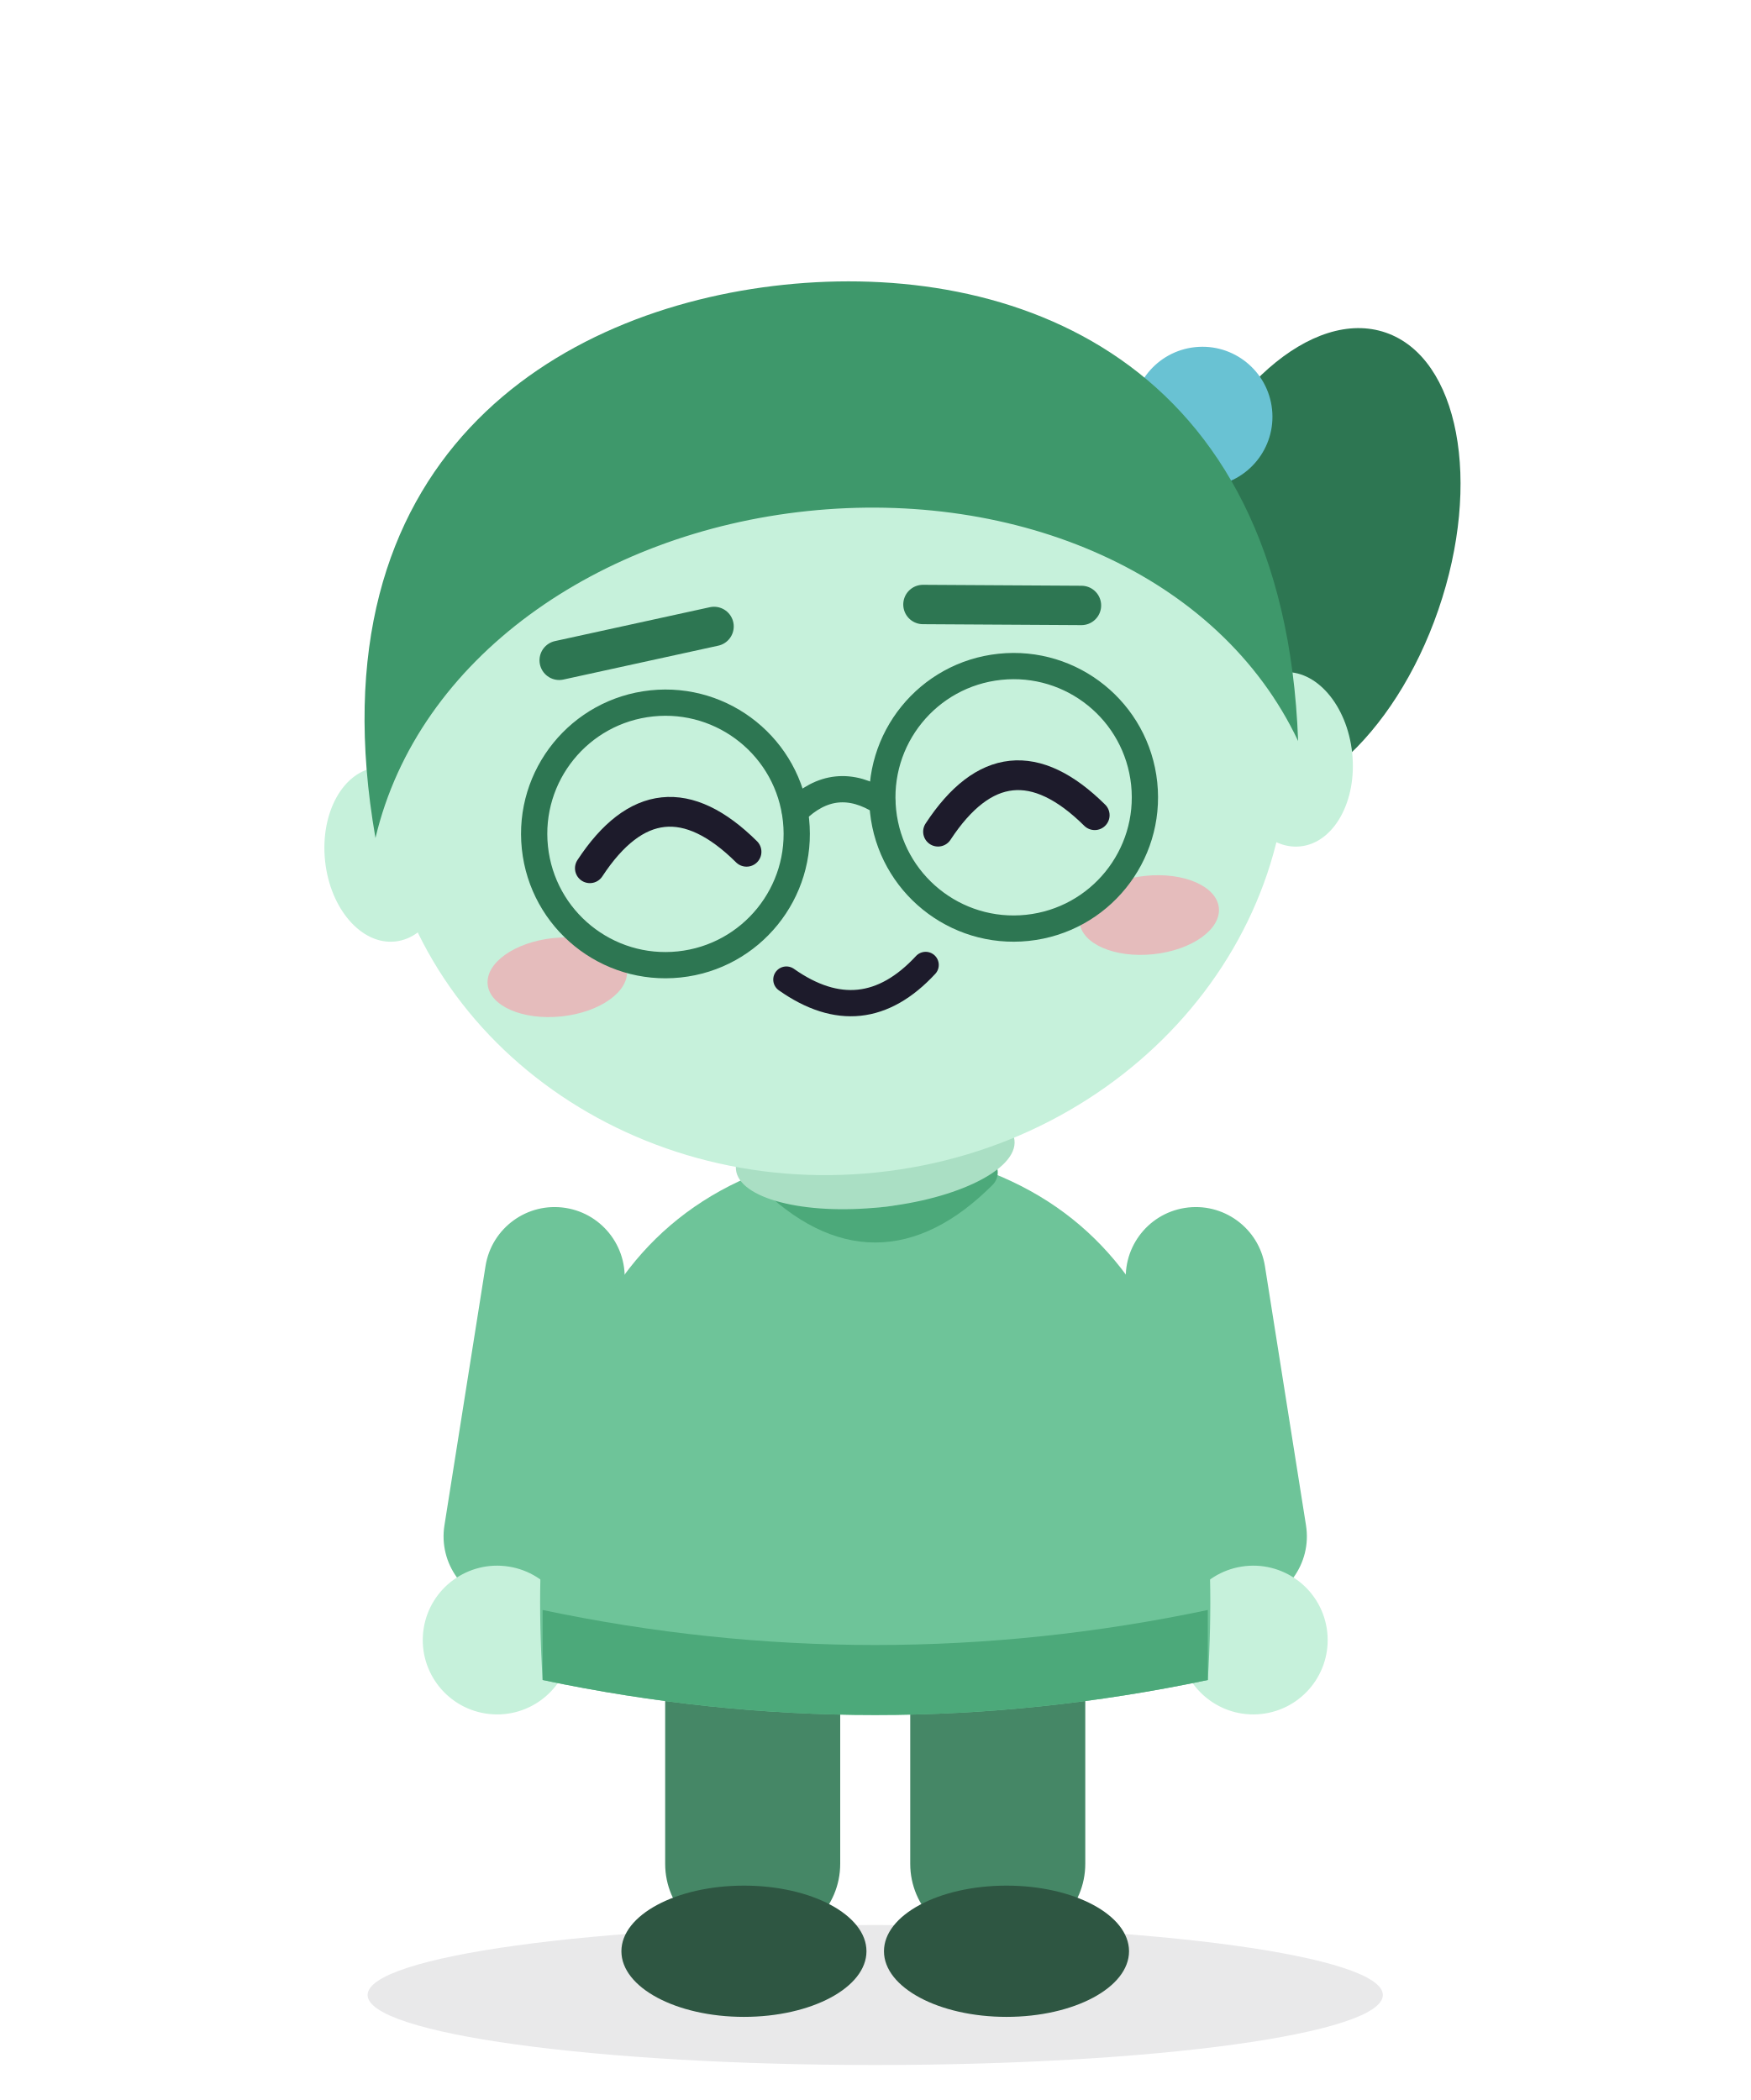
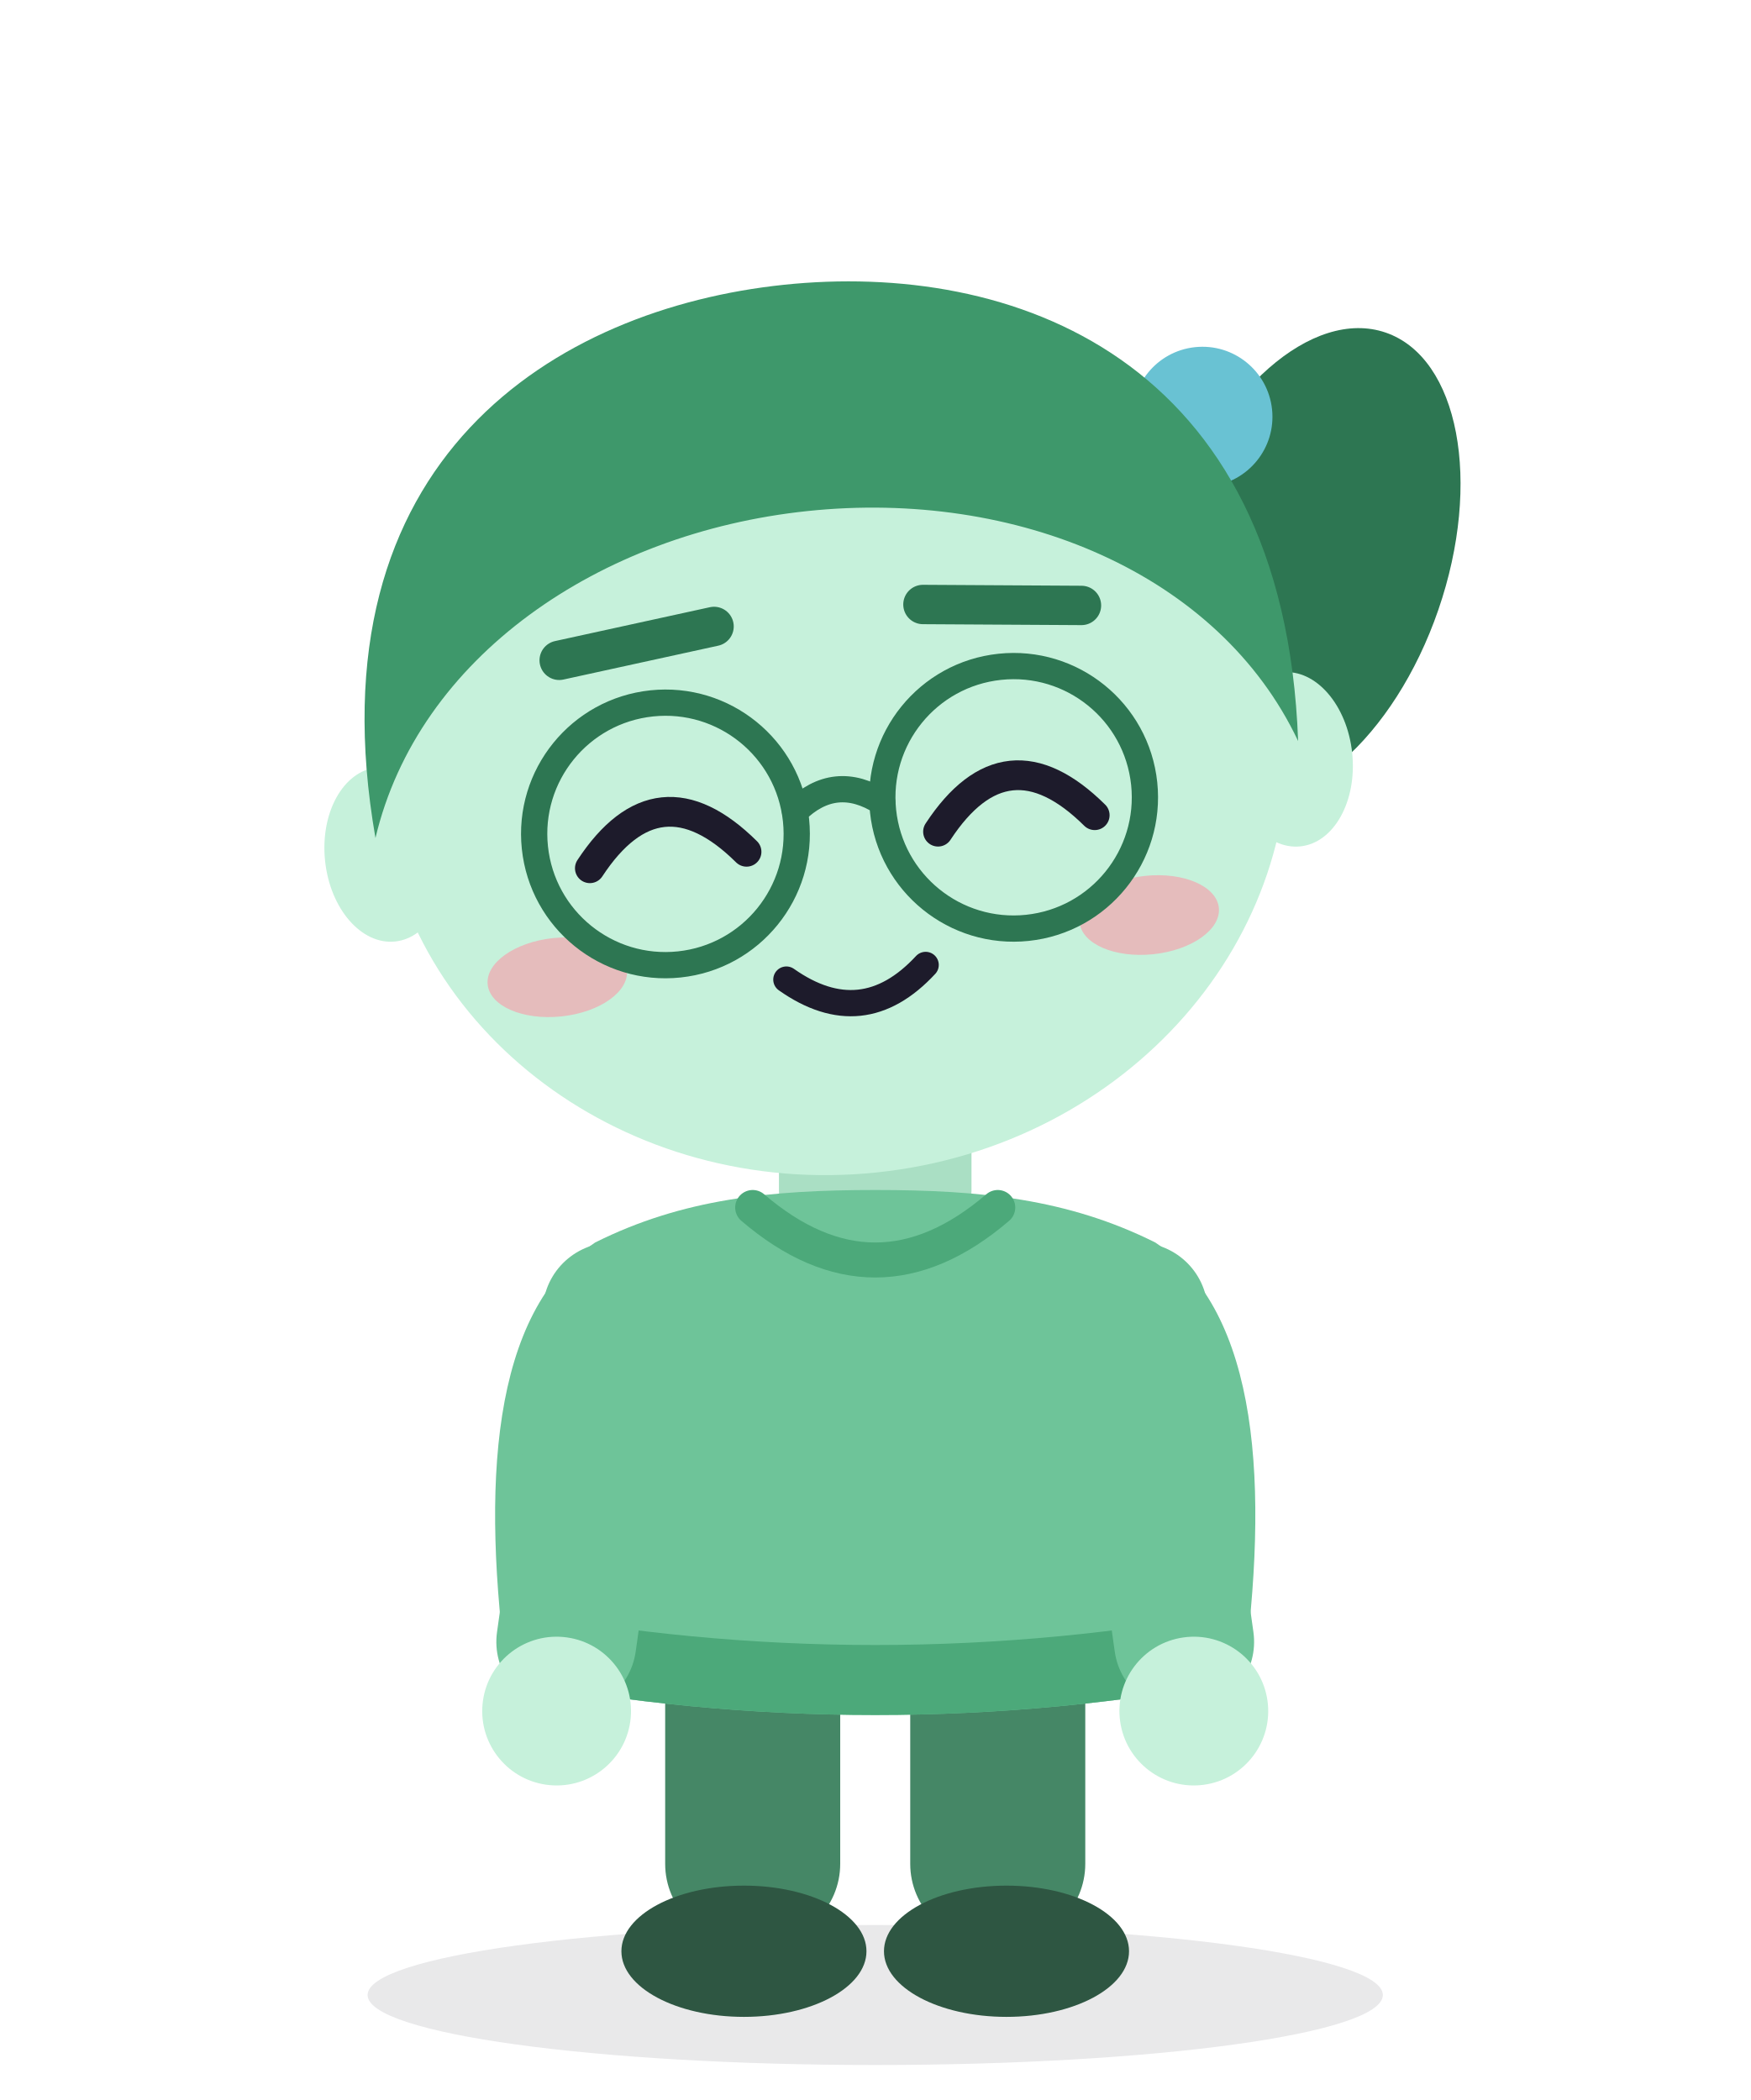
<svg xmlns="http://www.w3.org/2000/svg" viewBox="0 0 200 240" width="200" height="240" role="img" aria-label="Sara, nodding">
  <ellipse cx="100" cy="228" rx="58" ry="8" fill="#1d1b2b" opacity="0.10" />
-   <g transform="rotate(9 64 142)">
-     <rect x="56" y="138" width="16" height="46" rx="8" fill="#6ec499" />
-     <circle cx="64" cy="188" r="8.5" fill="#c6f1db" />
-   </g>
-   <g transform="rotate(-9 136 142)">
-     <rect x="128" y="138" width="16" height="46" rx="8" fill="#6ec499" />
-     <circle cx="136" cy="188" r="8.5" fill="#c6f1db" />
-   </g>
  <rect x="76" y="184" width="20" height="38" rx="9" fill="#458766" />
  <rect x="104" y="184" width="20" height="38" rx="9" fill="#458766" />
  <ellipse cx="85" cy="223" rx="14" ry="7.5" fill="#2e5642" />
  <ellipse cx="115" cy="223" rx="14" ry="7.5" fill="#2e5642" />
-   <path d="M62,192 C60,160 68,134 100,131 C132,134 140,160 138,192 Q100,200 62,192 Z" fill="#6ec499" />
-   <path d="M62,192 Q100,200 138,192 L138,184 Q100,192 62,184 Z" fill="#4ca97a" />
-   <path d="M88,134 Q100,146 112,134" fill="none" stroke="#4ca97a" stroke-width="4" stroke-linecap="round" />
+   <rect x="89" y="116" width="22" height="30" rx="10" fill="#aadfc4" />
+   <path d="M58,192 C55,170 56,150 68,142 C78,137 88,136 100,136 C112,136 122,137 132,142 C144,150 145,170 142,192 Q100,200 58,192 Z" fill="#6ec499" />
+   <path d="M58,192 Q100,200 142,192 L142,184 Q100,192 58,184 Z" fill="#4ca97a" />
+   <path d="M86,138 Q100,150 114,138" fill="none" stroke="#4ca97a" stroke-width="4" stroke-linecap="round" />
+   <g transform="rotate(8 70 150)">
+     <rect x="62" y="142" width="16" height="54" rx="8" fill="#6ec499" />
+     <circle cx="70" cy="196" r="8.5" fill="#c6f1db" />
+   </g>
+   <g transform="rotate(-8 130 150)">
+     <rect x="122" y="142" width="16" height="54" rx="8" fill="#6ec499" />
+     <circle cx="130" cy="196" r="8.5" fill="#c6f1db" />
+   </g>
  <g transform="rotate(-6 100 132)">
    <ellipse cx="156" cy="70" rx="16" ry="28" transform="rotate(25 156 70)" fill="#2d7652" />
    <circle cx="146" cy="52" r="8" fill="#69c2d3" />
-     <ellipse cx="100" cy="132" rx="16" ry="6" fill="#aadfc4" />
    <ellipse cx="100" cy="86" rx="52" ry="48" fill="#c6f1db" />
    <ellipse cx="48" cy="92" rx="7" ry="10" fill="#c6f1db" />
    <ellipse cx="152" cy="92" rx="7" ry="10" fill="#c6f1db" />
    <path d="M47,90 C44,46 74,32 100,32 C126,32 156,46 153,90 C146,70 124,58 100,58 C76,58 54,70 47,90 Z" fill="#3e986b" />
    <path d="M71,96 Q80,85 89,96" fill="none" stroke="#1d1b2b" stroke-width="3.4" stroke-linecap="round" />
    <path d="M111,96 Q120,85 129,96" fill="none" stroke="#1d1b2b" stroke-width="3.4" stroke-linecap="round" />
    <path d="M70,72 L88,70" stroke="#2d7652" stroke-width="4.5" stroke-linecap="round" />
    <path d="M112,70 L130,72" stroke="#2d7652" stroke-width="4.5" stroke-linecap="round" />
    <path d="M92,111 Q100,118 108,111" fill="none" stroke="#1d1b2b" stroke-width="3" stroke-linecap="round" />
    <ellipse cx="66" cy="108" rx="8" ry="4.5" fill="#ff8fa3" opacity="0.55" />
    <ellipse cx="134" cy="108" rx="8" ry="4.5" fill="#ff8fa3" opacity="0.55" />
    <circle cx="80" cy="93" r="15" fill="none" stroke="#2d7652" stroke-width="3" />
    <circle cx="120" cy="93" r="15" fill="none" stroke="#2d7652" stroke-width="3" />
    <path d="M95,92 Q100,88 105,92" fill="none" stroke="#2d7652" stroke-width="3" stroke-linecap="round" />
  </g>
</svg>
